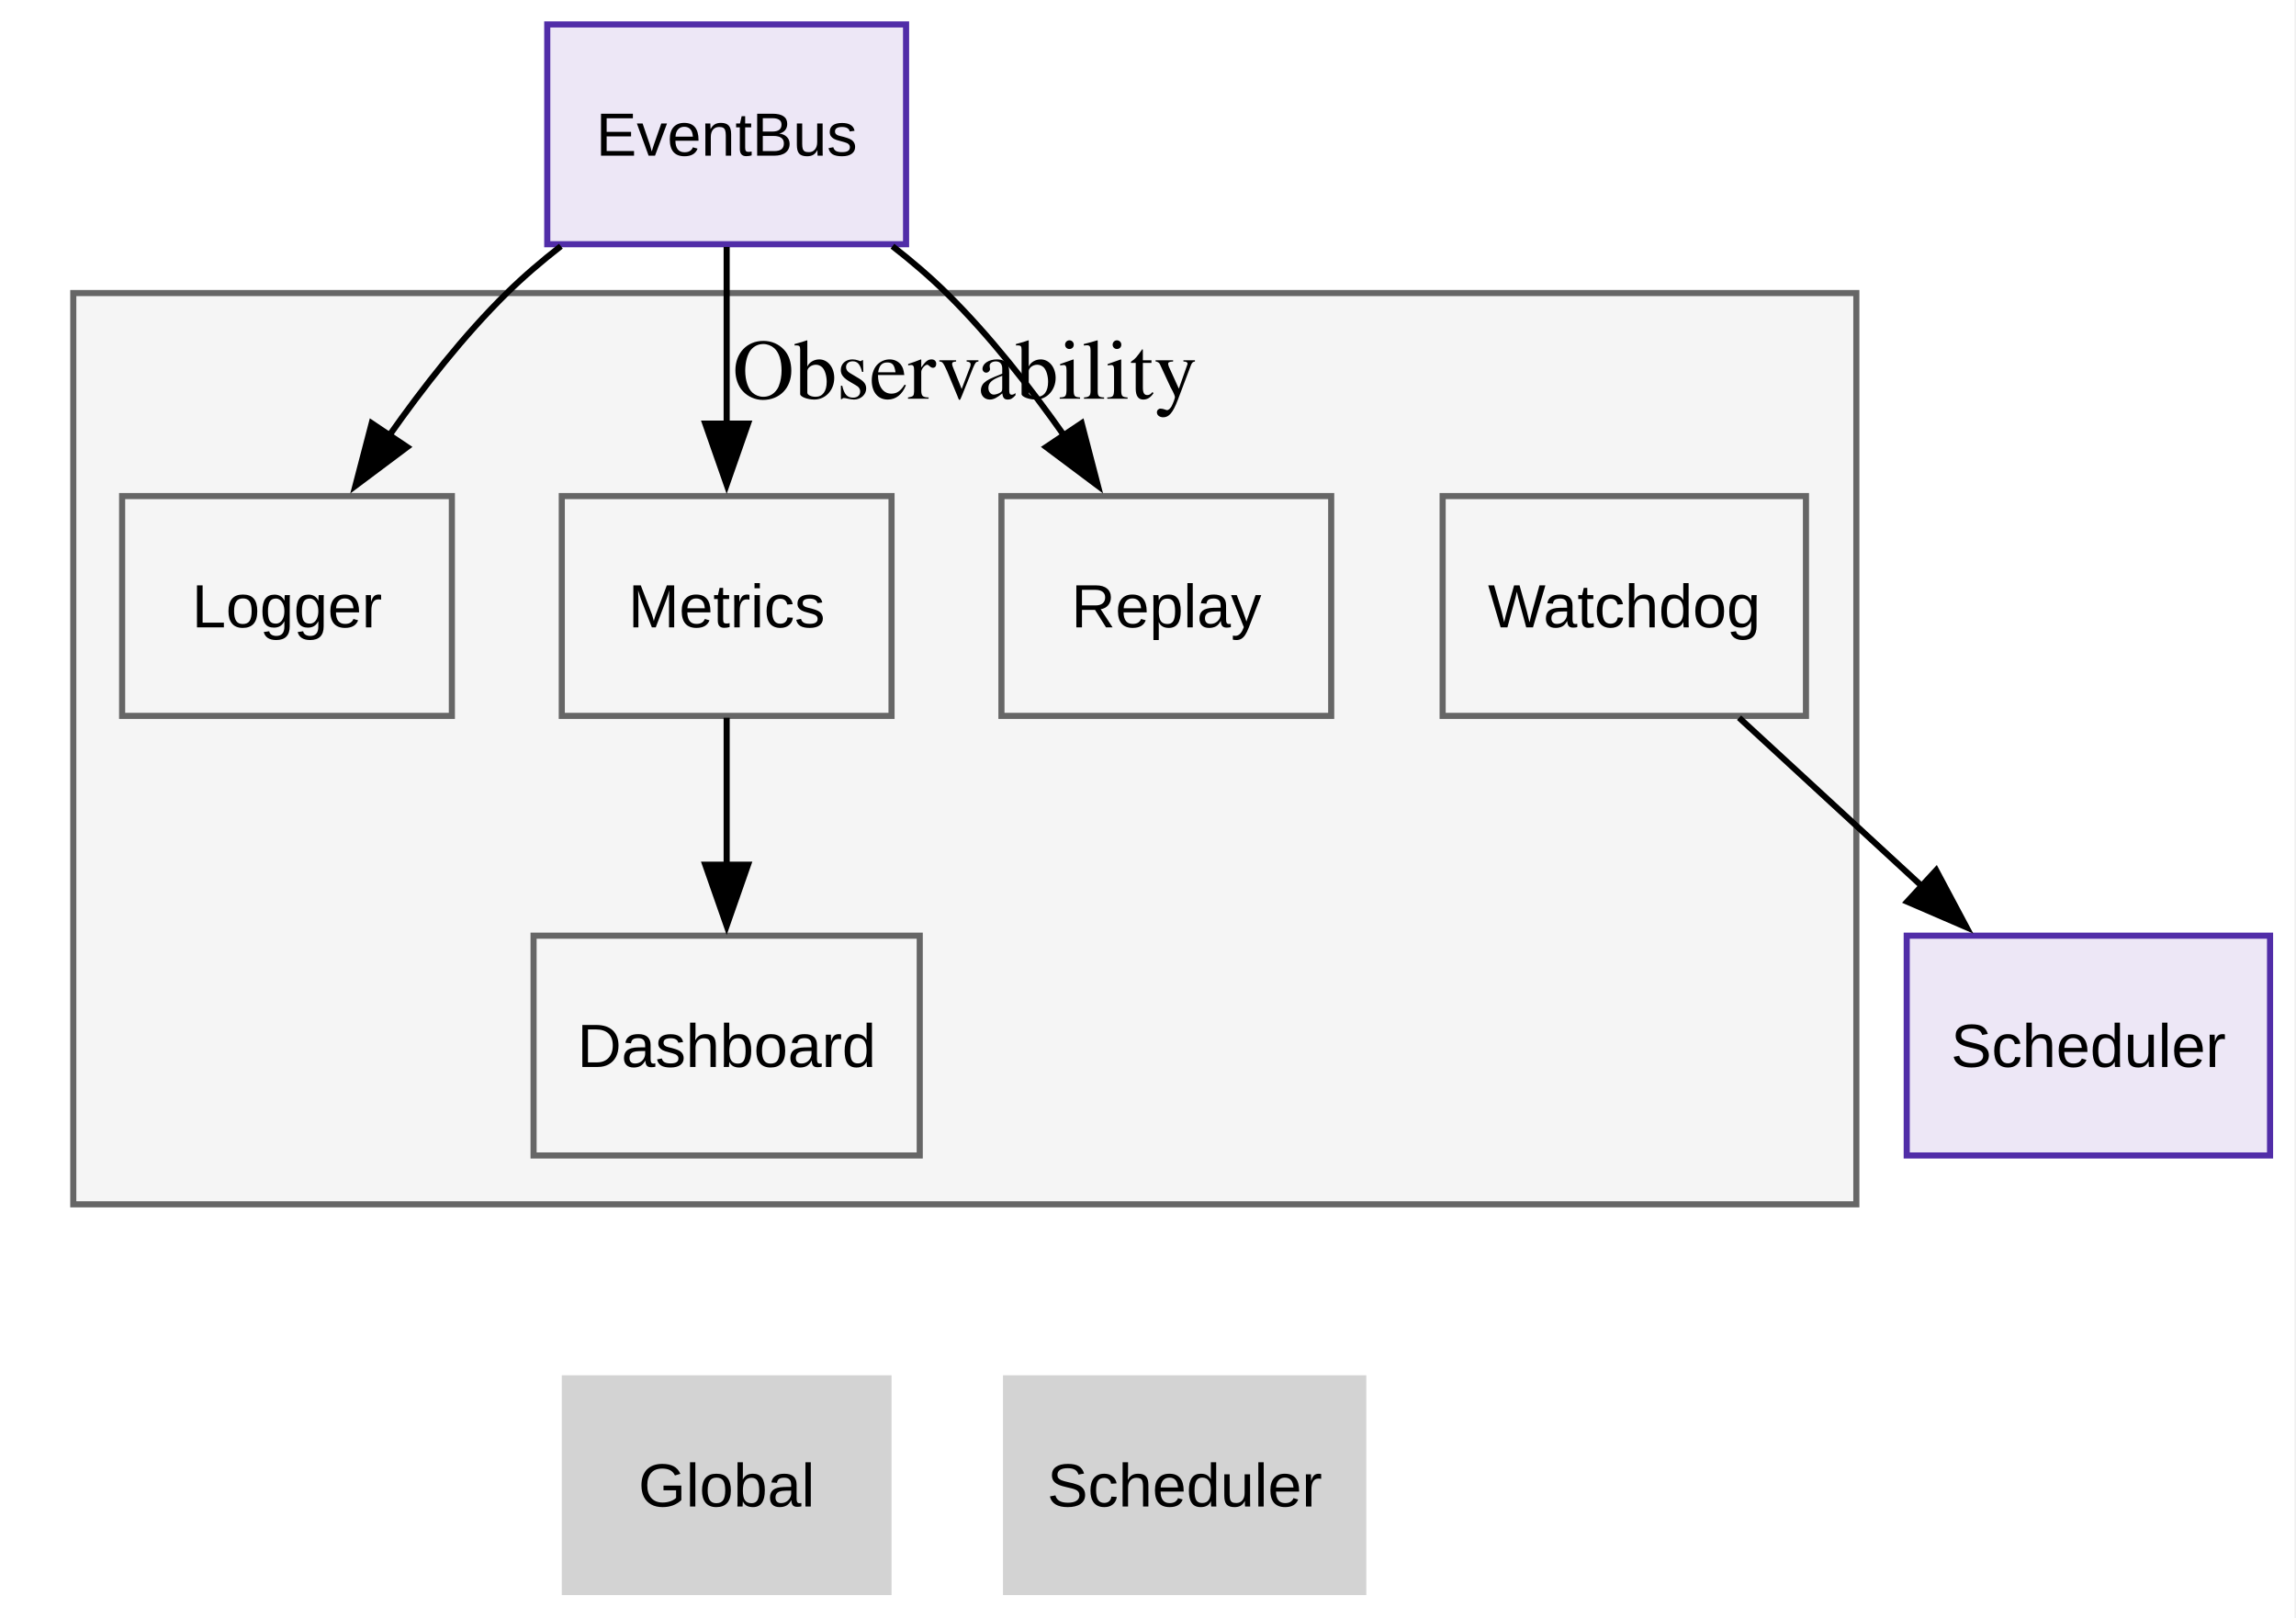
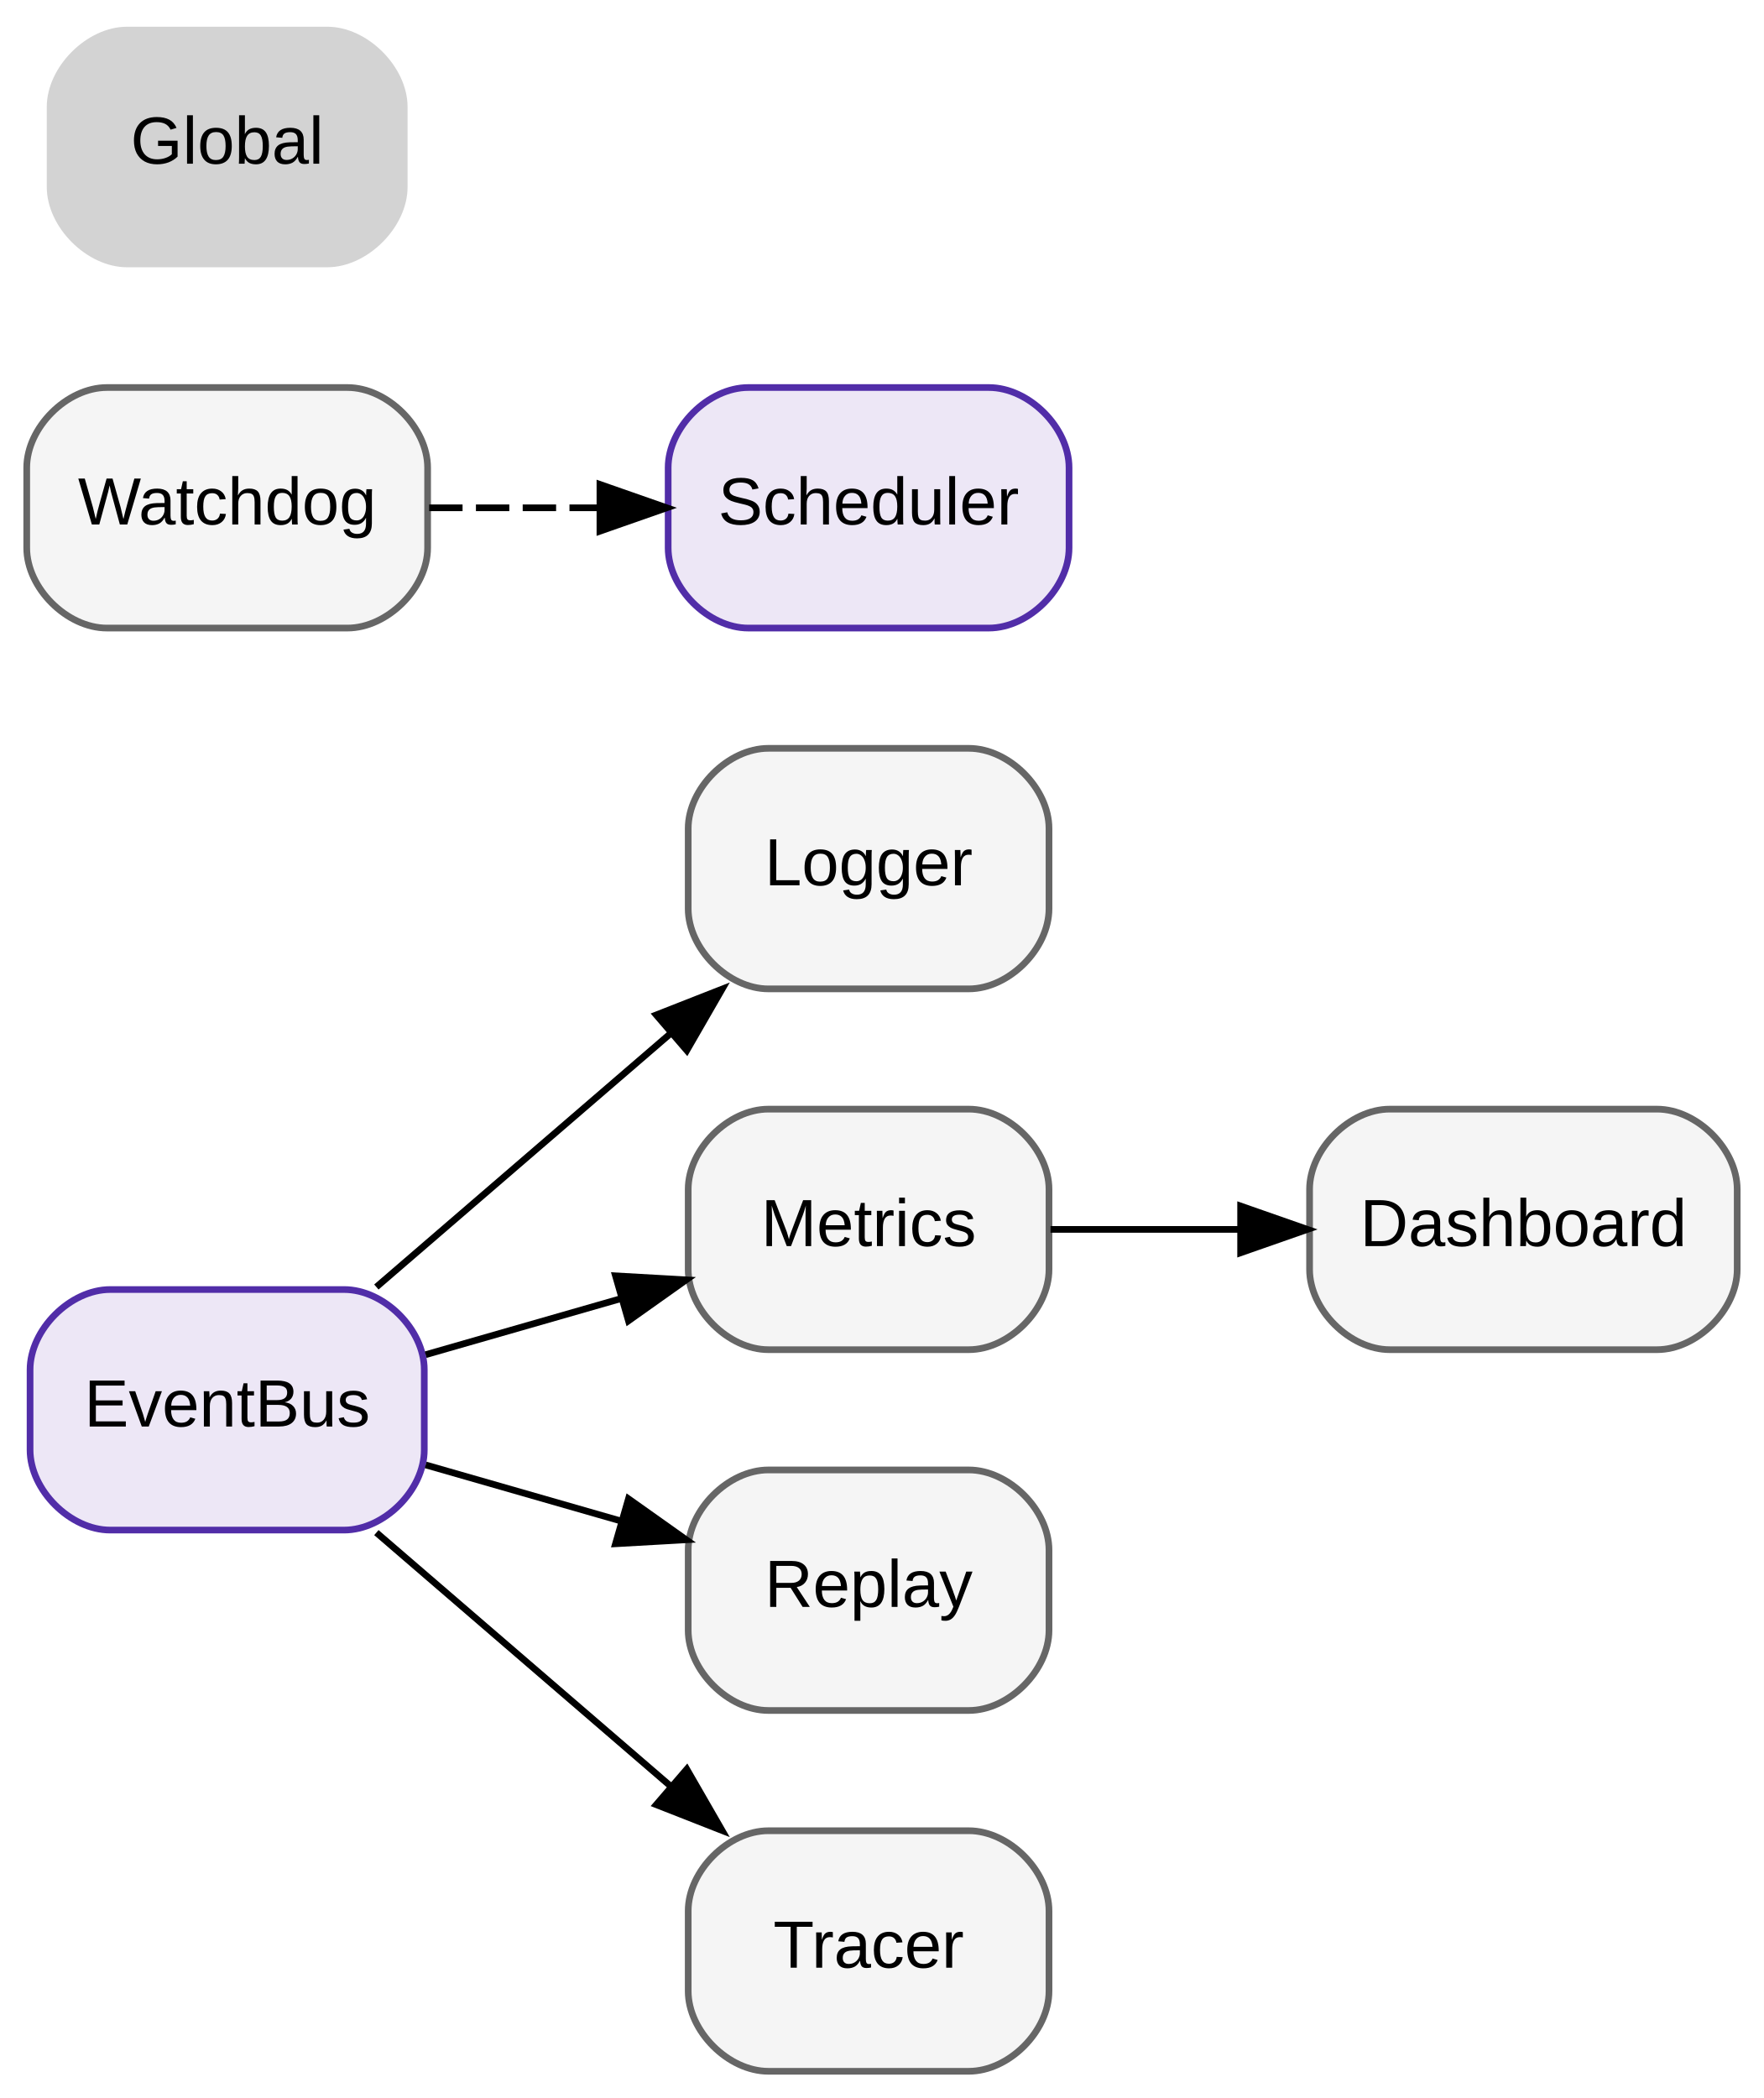
- <svg xmlns="http://www.w3.org/2000/svg" xmlns:xlink="http://www.w3.org/1999/xlink" width="376pt" height="265pt" viewBox="0.00 0.00 376.00 265.00">
-   <g id="graph0" class="graph" transform="scale(1 1) rotate(0) translate(4 261.25)">
-     <polygon fill="white" stroke="none" points="-4,4 -4,-261.25 371.75,-261.25 371.75,4 -4,4" />
-     <g id="clust1" class="cluster">
-       <polygon fill="#f5f5f5" stroke="#666666" points="8,-64 8,-213.25 300,-213.25 300,-64 8,-64" />
-       <text xml:space="preserve" text-anchor="middle" x="154" y="-195.95" font-family="Times,serif" font-size="14.00">Observability</text>
-     </g>
+ <svg xmlns="http://www.w3.org/2000/svg" xmlns:xlink="http://www.w3.org/1999/xlink" width="264pt" height="314pt" viewBox="0.00 0.00 264.00 314.00">
+   <g id="graph0" class="graph" transform="scale(1 1) rotate(0) translate(4 310)">
+     <polygon fill="white" stroke="transparent" points="-4,4 -4,-310 260,-310 260,4 -4,4" />
    <g id="node1" class="node">
      <g id="a_node1">
-         <a xlink:href="70_observability.svg" xlink:title="Logger">
-           <polygon fill="#f5f5f5" stroke="#666666" points="70,-180 16,-180 16,-144 70,-144 70,-180" />
-           <text xml:space="preserve" text-anchor="middle" x="43" y="-158.5" font-family="Arial" font-size="10.00">Logger</text>
+         <a xlink:href="../scheduler/10_scheduler.svg" xlink:title="EventBus">
+           <path fill="#ede7f6" stroke="#512da8" d="M47.5,-117C47.5,-117 12.5,-117 12.5,-117 6.5,-117 0.5,-111 0.5,-105 0.5,-105 0.5,-93 0.5,-93 0.5,-87 6.5,-81 12.5,-81 12.5,-81 47.5,-81 47.5,-81 53.5,-81 59.5,-87 59.5,-93 59.5,-93 59.5,-105 59.5,-105 59.5,-111 53.5,-117 47.5,-117" />
+           <text text-anchor="middle" x="30" y="-96.5" font-family="Arial" font-size="10.00">EventBus</text>
        </a>
      </g>
    </g>
    <g id="node2" class="node">
-       <g id="a_node2">
-         <a xlink:href="70_observability.svg" xlink:title="Metrics">
-           <polygon fill="#f5f5f5" stroke="#666666" points="142,-180 88,-180 88,-144 142,-144 142,-180" />
-           <text xml:space="preserve" text-anchor="middle" x="115" y="-158.5" font-family="Arial" font-size="10.00">Metrics</text>
+       <path fill="#f5f5f5" stroke="#666666" d="M141,-198C141,-198 111,-198 111,-198 105,-198 99,-192 99,-186 99,-186 99,-174 99,-174 99,-168 105,-162 111,-162 111,-162 141,-162 141,-162 147,-162 153,-168 153,-174 153,-174 153,-186 153,-186 153,-192 147,-198 141,-198" />
+       <text text-anchor="middle" x="126" y="-177.5" font-family="Arial" font-size="10.00">Logger</text>
+     </g>
+     <g id="edge1" class="edge">
+       <path fill="none" stroke="black" d="M52.33,-117.38C65.4,-128.64 82.29,-143.2 96.5,-155.44" />
+       <polygon fill="black" stroke="black" points="94.22,-158.1 104.08,-161.97 98.79,-152.79 94.22,-158.1" />
+     </g>
+     <g id="node3" class="node">
+       <path fill="#f5f5f5" stroke="#666666" d="M141,-144C141,-144 111,-144 111,-144 105,-144 99,-138 99,-132 99,-132 99,-120 99,-120 99,-114 105,-108 111,-108 111,-108 141,-108 141,-108 147,-108 153,-114 153,-120 153,-120 153,-132 153,-132 153,-138 147,-144 141,-144" />
+       <text text-anchor="middle" x="126" y="-123.5" font-family="Arial" font-size="10.00">Metrics</text>
+     </g>
+     <g id="edge2" class="edge">
+       <path fill="none" stroke="black" d="M59.71,-107.25C68.93,-109.89 79.26,-112.86 88.93,-115.64" />
+       <polygon fill="black" stroke="black" points="88.12,-119.05 98.7,-118.45 90.06,-112.32 88.12,-119.05" />
+     </g>
+     <g id="node4" class="node">
+       <path fill="#f5f5f5" stroke="#666666" d="M141,-90C141,-90 111,-90 111,-90 105,-90 99,-84 99,-78 99,-78 99,-66 99,-66 99,-60 105,-54 111,-54 111,-54 141,-54 141,-54 147,-54 153,-60 153,-66 153,-66 153,-78 153,-78 153,-84 147,-90 141,-90" />
+       <text text-anchor="middle" x="126" y="-69.5" font-family="Arial" font-size="10.00">Replay</text>
+     </g>
+     <g id="edge3" class="edge">
+       <path fill="none" stroke="black" d="M59.71,-90.75C68.93,-88.11 79.26,-85.14 88.93,-82.36" />
+       <polygon fill="black" stroke="black" points="90.06,-85.68 98.7,-79.55 88.12,-78.95 90.06,-85.68" />
+     </g>
+     <g id="node7" class="node">
+       <path fill="#f5f5f5" stroke="#666666" d="M141,-36C141,-36 111,-36 111,-36 105,-36 99,-30 99,-24 99,-24 99,-12 99,-12 99,-6 105,0 111,0 111,0 141,0 141,0 147,0 153,-6 153,-12 153,-12 153,-24 153,-24 153,-30 147,-36 141,-36" />
+       <text text-anchor="middle" x="126" y="-15.5" font-family="Arial" font-size="10.00">Tracer</text>
+     </g>
+     <g id="edge5" class="edge">
+       <path fill="none" stroke="black" d="M52.33,-80.62C65.4,-69.36 82.29,-54.8 96.5,-42.56" />
+       <polygon fill="black" stroke="black" points="98.79,-45.21 104.08,-36.03 94.22,-39.9 98.79,-45.21" />
+     </g>
+     <g id="node5" class="node">
+       <path fill="#f5f5f5" stroke="#666666" d="M244,-144C244,-144 204,-144 204,-144 198,-144 192,-138 192,-132 192,-132 192,-120 192,-120 192,-114 198,-108 204,-108 204,-108 244,-108 244,-108 250,-108 256,-114 256,-120 256,-120 256,-132 256,-132 256,-138 250,-144 244,-144" />
+       <text text-anchor="middle" x="224" y="-123.5" font-family="Arial" font-size="10.00">Dashboard</text>
+     </g>
+     <g id="edge4" class="edge">
+       <path fill="none" stroke="black" d="M153.23,-126C161.96,-126 171.9,-126 181.49,-126" />
+       <polygon fill="black" stroke="black" points="181.68,-129.5 191.68,-126 181.68,-122.5 181.68,-129.5" />
+     </g>
+     <g id="node6" class="node">
+       <path fill="#f5f5f5" stroke="#666666" d="M48,-252C48,-252 12,-252 12,-252 6,-252 0,-246 0,-240 0,-240 0,-228 0,-228 0,-222 6,-216 12,-216 12,-216 48,-216 48,-216 54,-216 60,-222 60,-228 60,-228 60,-240 60,-240 60,-246 54,-252 48,-252" />
+       <text text-anchor="middle" x="30" y="-231.5" font-family="Arial" font-size="10.00">Watchdog</text>
+     </g>
+     <g id="node8" class="node">
+       <g id="a_node8">
+         <a xlink:href="../scheduler/10_scheduler.svg" xlink:title="Scheduler">
+           <path fill="#ede7f6" stroke="#512da8" d="M144,-252C144,-252 108,-252 108,-252 102,-252 96,-246 96,-240 96,-240 96,-228 96,-228 96,-222 102,-216 108,-216 108,-216 144,-216 144,-216 150,-216 156,-222 156,-228 156,-228 156,-240 156,-240 156,-246 150,-252 144,-252" />
+           <text text-anchor="middle" x="126" y="-231.5" font-family="Arial" font-size="10.00">Scheduler</text>
        </a>
      </g>
    </g>
-     <g id="node4" class="node">
-       <g id="a_node4">
-         <a xlink:href="70_observability.svg" xlink:title="Dashboard">
-           <polygon fill="#f5f5f5" stroke="#666666" points="146.62,-108 83.38,-108 83.38,-72 146.62,-72 146.62,-108" />
-           <text xml:space="preserve" text-anchor="middle" x="115" y="-86.5" font-family="Arial" font-size="10.00">Dashboard</text>
-         </a>
-       </g>
-     </g>
-     <g id="edge4" class="edge">
-       <path fill="none" stroke="black" d="M115,-143.7C115,-136.41 115,-127.73 115,-119.54" />
-       <polygon fill="black" stroke="black" points="118.5,-119.62 115,-109.62 111.5,-119.62 118.5,-119.62" />
-     </g>
-     <g id="node3" class="node">
-       <g id="a_node3">
-         <a xlink:href="70_observability.svg" xlink:title="Replay">
-           <polygon fill="#f5f5f5" stroke="#666666" points="214,-180 160,-180 160,-144 214,-144 214,-180" />
-           <text xml:space="preserve" text-anchor="middle" x="187" y="-158.5" font-family="Arial" font-size="10.00">Replay</text>
-         </a>
-       </g>
-     </g>
-     <g id="node5" class="node">
-       <g id="a_node5">
-         <a xlink:href="70_observability.svg" xlink:title="Watchdog">
-           <polygon fill="#f5f5f5" stroke="#666666" points="291.75,-180 232.25,-180 232.25,-144 291.75,-144 291.75,-180" />
-           <text xml:space="preserve" text-anchor="middle" x="262" y="-158.5" font-family="Arial" font-size="10.00">Watchdog</text>
-         </a>
-       </g>
-     </g>
-     <g id="node7" class="node">
-       <g id="a_node7">
-         <a xlink:href="../scheduler/10_scheduler.svg" xlink:title="Scheduler">
-           <polygon fill="#ede7f6" stroke="#512da8" points="367.75,-108 308.25,-108 308.25,-72 367.75,-72 367.75,-108" />
-           <text xml:space="preserve" text-anchor="middle" x="338" y="-86.5" font-family="Arial" font-size="10.00">Scheduler</text>
-         </a>
-       </g>
-     </g>
-     <g id="edge5" class="edge">
-       <path fill="none" stroke="black" d="M280.79,-143.7C289.83,-135.37 300.84,-125.22 310.78,-116.07" />
-       <polygon fill="black" stroke="black" points="313.07,-118.72 318.05,-109.37 308.33,-113.57 313.07,-118.72" />
-     </g>
-     <g id="node6" class="node">
-       <g id="a_node6">
-         <a xlink:href="../scheduler/event_bus/12_event_bus.svg" xlink:title="EventBus">
-           <polygon fill="#ede7f6" stroke="#512da8" points="144.38,-257.25 85.62,-257.25 85.62,-221.25 144.38,-221.25 144.38,-257.25" />
-           <text xml:space="preserve" text-anchor="middle" x="115" y="-235.75" font-family="Arial" font-size="10.00">EventBus</text>
-         </a>
-       </g>
-     </g>
-     <g id="edge1" class="edge">
-       <path fill="none" stroke="black" d="M87.85,-220.93C84.73,-218.5 81.71,-215.92 79,-213.25 71.94,-206.29 65.28,-197.8 59.66,-189.8" />
-       <polygon fill="black" stroke="black" points="62.68,-188.03 54.2,-181.68 56.87,-191.93 62.68,-188.03" />
-     </g>
-     <g id="edge2" class="edge">
-       <path fill="none" stroke="black" d="M115,-220.8C115,-212.15 115,-201.5 115,-191.69" />
-       <polygon fill="black" stroke="black" points="118.5,-191.87 115,-181.87 111.5,-191.87 118.5,-191.87" />
-     </g>
-     <g id="edge3" class="edge">
-       <path fill="none" stroke="black" d="M142.15,-220.93C145.27,-218.5 148.29,-215.92 151,-213.25 158.06,-206.29 164.72,-197.8 170.34,-189.8" />
-       <polygon fill="black" stroke="black" points="173.13,-191.93 175.8,-181.68 167.32,-188.03 173.13,-191.93" />
-     </g>
-     <g id="node8" class="node">
-       <g id="a_node8">
-         <a xlink:href="../00_global.svg" xlink:title="Global">
-           <polygon fill="lightgrey" stroke="none" points="142,-36 88,-36 88,0 142,0 142,-36" />
-           <text xml:space="preserve" text-anchor="middle" x="115" y="-14.5" font-family="Arial" font-size="10.00">Global</text>
-         </a>
-       </g>
+     <g id="edge6" class="edge">
+       <path fill="none" stroke="black" stroke-dasharray="5,2" d="M60.23,-234C68.27,-234 77.13,-234 85.65,-234" />
+       <polygon fill="black" stroke="black" points="85.79,-237.5 95.79,-234 85.79,-230.5 85.79,-237.5" />
    </g>
    <g id="node9" class="node">
      <g id="a_node9">
-         <a xlink:href="../scheduler/10_scheduler.svg" xlink:title="Scheduler">
-           <polygon fill="lightgrey" stroke="none" points="219.75,-36 160.25,-36 160.25,0 219.75,0 219.75,-36" />
-           <text xml:space="preserve" text-anchor="middle" x="190" y="-14.5" font-family="Arial" font-size="10.00">Scheduler</text>
+         <a xlink:href="../00_global.svg" xlink:title="Global">
+           <path fill="lightgrey" stroke="transparent" d="M45,-306C45,-306 15,-306 15,-306 9,-306 3,-300 3,-294 3,-294 3,-282 3,-282 3,-276 9,-270 15,-270 15,-270 45,-270 45,-270 51,-270 57,-276 57,-282 57,-282 57,-294 57,-294 57,-300 51,-306 45,-306" />
+           <text text-anchor="middle" x="30" y="-285.5" font-family="Arial" font-size="10.00">Global</text>
        </a>
      </g>
    </g>
  </g>
</svg>
